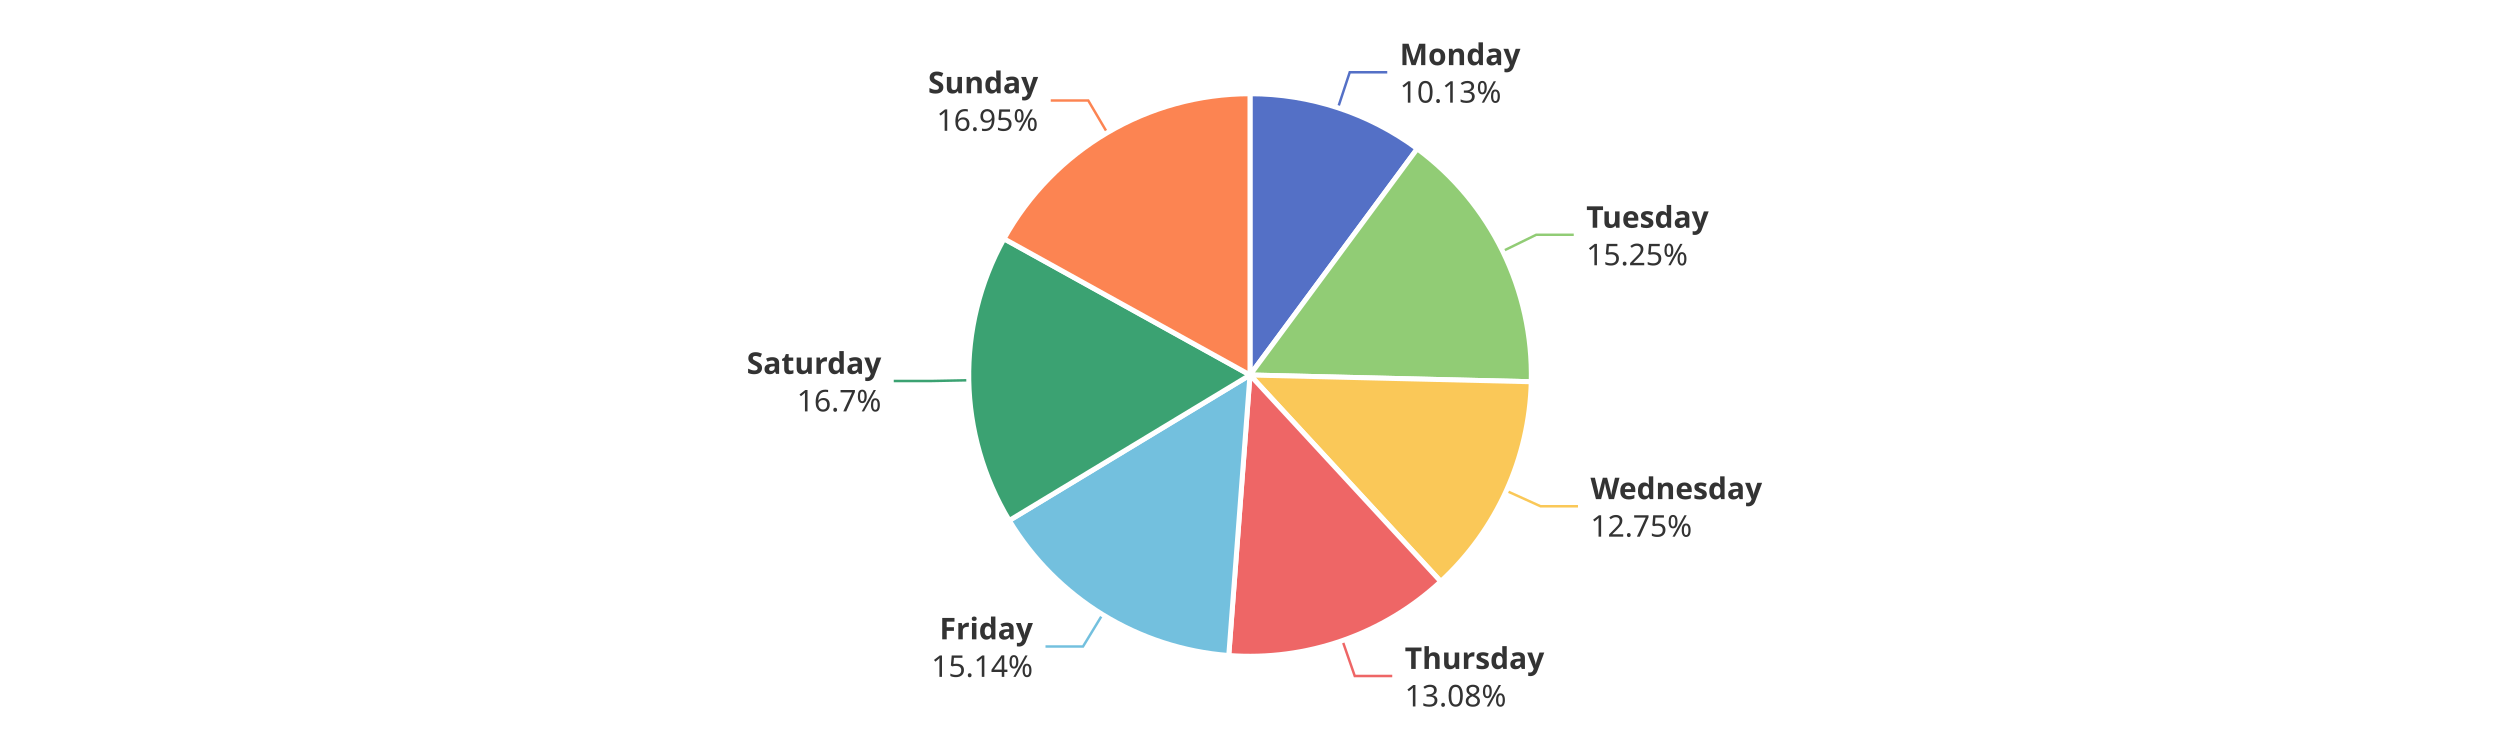
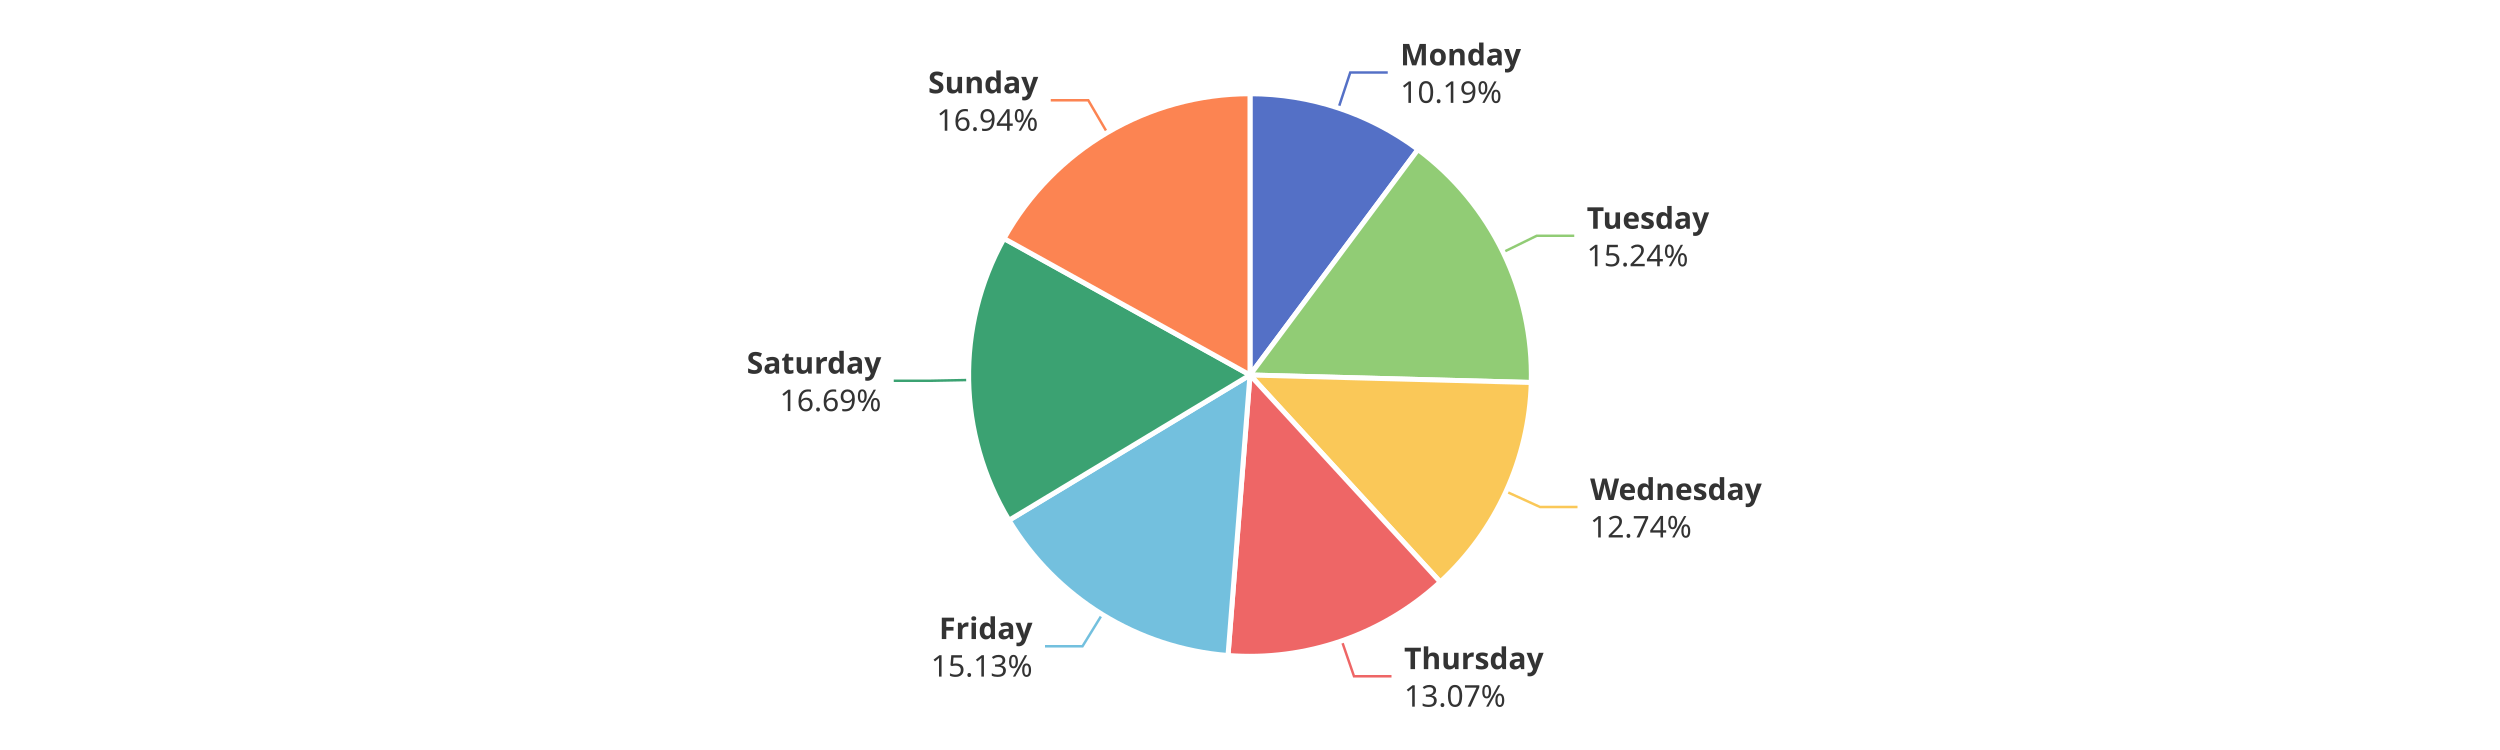
<svg xmlns="http://www.w3.org/2000/svg" width="1000" height="300" version="1.1" baseProfile="full" viewBox="0 0 1000 300">
  <rect width="1000" height="300" x="0" y="0" id="0" fill="#ffffff" />
-   <polyline points="535.2 43.1 539.9 28.9 554.9 28.9" fill="none" stroke="#5470c6" />
-   <polyline points="601 100.5 614.5 93.9 629.5 93.9" fill="none" stroke="#91cc75" />
-   <polyline points="602.5 196.3 616.2 202.5 631.2 202.5" fill="none" stroke="#fac858" />
-   <polyline points="537 256.3 541.9 270.4 556.9 270.4" fill="none" stroke="#ee6666" />
-   <polyline points="441 245.8 433.2 258.6 418.2 258.6" fill="none" stroke="#73c0de" />
-   <polyline points="387.5 152.1 372.5 152.4 357.5 152.4" fill="none" stroke="#3ba272" />
-   <polyline points="442.9 53.1 435.3 40.2 420.3 40.2" fill="none" stroke="#fc8452" />
-   <path d="M500 37.5A112.5 112.5 0 0 1 566.9 59.5L500 150Z" fill="#5470c6" stroke="#fff" stroke-width="2" stroke-linejoin="round" />
-   <path d="M566.9 59.5A112.5 112.5 0 0 1 612.5 152.7L500 150Z" fill="#91cc75" stroke="#fff" stroke-width="2" stroke-linejoin="round" />
-   <path d="M612.5 152.7A112.5 112.5 0 0 1 576.3 232.6L500 150Z" fill="#fac858" stroke="#fff" stroke-width="2" stroke-linejoin="round" />
-   <path d="M576.3 232.6A112.5 112.5 0 0 1 491.5 262.2L500 150Z" fill="#ee6666" stroke="#fff" stroke-width="2" stroke-linejoin="round" />
-   <path d="M491.5 262.2A112.5 112.5 0 0 1 403.7 208.2L500 150Z" fill="#73c0de" stroke="#fff" stroke-width="2" stroke-linejoin="round" />
-   <path d="M403.7 208.2A112.5 112.5 0 0 1 401.6 95.5L500 150Z" fill="#3ba272" stroke="#fff" stroke-width="2" stroke-linejoin="round" />
-   <path d="M401.6 95.5A112.5 112.5 0 0 1 500 37.5L500 150Z" fill="#fc8452" stroke="#fff" stroke-width="2" stroke-linejoin="round" />
-   <path d="M0 -15l42.8 0l0 30l-42.8 0Z" transform="translate(559.8946 28.9022)" fill="none" />
-   <text dominant-baseline="central" text-anchor="start" style="font-size:12px;font-family:sans-serif;font-weight:bold;" y="-7.5" transform="translate(559.8946 28.9022)" fill="#333" stroke="rgb(255,255,255)" stroke-width="2" paint-order="stroke" stroke-miterlimit="2">Monday</text>
-   <text dominant-baseline="central" text-anchor="start" style="font-size:12px;font-family:sans-serif;" y="7.5" transform="translate(559.8946 28.9022)" fill="#333" stroke="rgb(255,255,255)" stroke-width="2" paint-order="stroke" stroke-miterlimit="2">10.13%</text>
-   <path d="M0 -15l46.2 0l0 30l-46.2 0Z" transform="translate(634.5161 93.9437)" fill="none" />
-   <text dominant-baseline="central" text-anchor="start" style="font-size:12px;font-family:sans-serif;font-weight:bold;" y="-7.5" transform="translate(634.5161 93.9437)" fill="#333" stroke="rgb(255,255,255)" stroke-width="2" paint-order="stroke" stroke-miterlimit="2">Tuesday</text>
-   <text dominant-baseline="central" text-anchor="start" style="font-size:12px;font-family:sans-serif;" y="7.5" transform="translate(634.5161 93.9437)" fill="#333" stroke="rgb(255,255,255)" stroke-width="2" paint-order="stroke" stroke-miterlimit="2">15.25%</text>
-   <path d="M0 -15l63.6 0l0 30l-63.6 0Z" transform="translate(636.1874 202.5046)" fill="none" />
-   <text dominant-baseline="central" text-anchor="start" style="font-size:12px;font-family:sans-serif;font-weight:bold;" y="-7.5" transform="translate(636.1874 202.5046)" fill="#333" stroke="rgb(255,255,255)" stroke-width="2" paint-order="stroke" stroke-miterlimit="2">Wednesday</text>
-   <text dominant-baseline="central" text-anchor="start" style="font-size:12px;font-family:sans-serif;" y="7.5" transform="translate(636.1874 202.5046)" fill="#333" stroke="rgb(255,255,255)" stroke-width="2" paint-order="stroke" stroke-miterlimit="2">12.75%</text>
-   <path d="M0 -15l50.2 0l0 30l-50.2 0Z" transform="translate(561.9053 270.4168)" fill="none" />
-   <text dominant-baseline="central" text-anchor="start" style="font-size:12px;font-family:sans-serif;font-weight:bold;" y="-7.5" transform="translate(561.9053 270.4168)" fill="#333" stroke="rgb(255,255,255)" stroke-width="2" paint-order="stroke" stroke-miterlimit="2">Thursday</text>
-   <text dominant-baseline="central" text-anchor="start" style="font-size:12px;font-family:sans-serif;" y="7.5" transform="translate(561.9053 270.4168)" fill="#333" stroke="rgb(255,255,255)" stroke-width="2" paint-order="stroke" stroke-miterlimit="2">13.08%</text>
-   <path d="M-40.9 -15l40.9 0l0 30l-40.9 0Z" transform="translate(413.1766 258.5859)" fill="none" />
-   <text dominant-baseline="central" text-anchor="end" style="font-size:12px;font-family:sans-serif;font-weight:bold;" y="-7.5" transform="translate(413.1766 258.5859)" fill="#333" stroke="rgb(255,255,255)" stroke-width="2" paint-order="stroke" stroke-miterlimit="2">Friday</text>
-   <text dominant-baseline="central" text-anchor="end" style="font-size:12px;font-family:sans-serif;" y="7.5" transform="translate(413.1766 258.5859)" fill="#333" stroke="rgb(255,255,255)" stroke-width="2" paint-order="stroke" stroke-miterlimit="2">15.14%</text>
-   <path d="M-48.2 -15l48.2 0l0 30l-48.2 0Z" transform="translate(352.5227 152.4032)" fill="none" />
-   <text dominant-baseline="central" text-anchor="end" style="font-size:12px;font-family:sans-serif;font-weight:bold;" y="-7.5" transform="translate(352.5227 152.4032)" fill="#333" stroke="rgb(255,255,255)" stroke-width="2" paint-order="stroke" stroke-miterlimit="2">Saturday</text>
-   <text dominant-baseline="central" text-anchor="end" style="font-size:12px;font-family:sans-serif;" y="7.5" transform="translate(352.5227 152.4032)" fill="#333" stroke="rgb(255,255,255)" stroke-width="2" paint-order="stroke" stroke-miterlimit="2">16.7%</text>
-   <path d="M-40.9 -15l40.9 0l0 30l-40.9 0Z" transform="translate(415.2697 40.1536)" fill="none" />
-   <text dominant-baseline="central" text-anchor="end" style="font-size:12px;font-family:sans-serif;font-weight:bold;" y="-7.5" transform="translate(415.2697 40.1536)" fill="#333" stroke="rgb(255,255,255)" stroke-width="2" paint-order="stroke" stroke-miterlimit="2">Sunday</text>
-   <text dominant-baseline="central" text-anchor="end" style="font-size:12px;font-family:sans-serif;" y="7.5" transform="translate(415.2697 40.1536)" fill="#333" stroke="rgb(255,255,255)" stroke-width="2" paint-order="stroke" stroke-miterlimit="2">16.95%</text>
+   <polyline points="535.4 43.2 540.1 29 555.1 29" fill="none" stroke="#5470c6" />
+   <polyline points="601.2 100.9 614.7 94.3 629.7 94.3" fill="none" stroke="#91cc75" />
+   <polyline points="602.4 196.6 616 202.8 631 202.8" fill="none" stroke="#fac858" />
+   <polyline points="536.7 256.3 541.6 270.5 556.6 270.5" fill="none" stroke="#ee6666" />
+   <polyline points="440.9 245.7 433 258.5 418 258.5" fill="none" stroke="#73c0de" />
+   <polyline points="387.5 152 372.5 152.3 357.5 152.3" fill="none" stroke="#3ba272" />
+   <polyline points="442.9 53.1 435.3 40.1 420.3 40.1" fill="none" stroke="#fc8452" />
+   <path d="M500 37.5A112.5 112.5 0 0 1 567.2 59.8L500 150Z" fill="#5470c6" stroke="#fff" stroke-width="2" stroke-linejoin="round" />
+   <path d="M567.2 59.8A112.5 112.5 0 0 1 612.5 153L500 150Z" fill="#91cc75" stroke="#fff" stroke-width="2" stroke-linejoin="round" />
+   <path d="M612.5 153A112.5 112.5 0 0 1 576.1 232.8L500 150Z" fill="#fac858" stroke="#fff" stroke-width="2" stroke-linejoin="round" />
+   <path d="M576.1 232.8A112.5 112.5 0 0 1 491.2 262.2L500 150Z" fill="#ee6666" stroke="#fff" stroke-width="2" stroke-linejoin="round" />
+   <path d="M491.2 262.2A112.5 112.5 0 0 1 403.6 208.1L500 150Z" fill="#73c0de" stroke="#fff" stroke-width="2" stroke-linejoin="round" />
+   <path d="M403.6 208.1A112.5 112.5 0 0 1 401.6 95.4L500 150Z" fill="#3ba272" stroke="#fff" stroke-width="2" stroke-linejoin="round" />
+   <path d="M401.6 95.4A112.5 112.5 0 0 1 500 37.5L500 150Z" fill="#fc8452" stroke="#fff" stroke-width="2" stroke-linejoin="round" />
+   <path d="M0 -15l42.8 0l0 30l-42.8 0Z" transform="translate(560.1228 28.9776)" fill="none" />
+   <text dominant-baseline="central" text-anchor="start" style="font-size:12px;font-family:sans-serif;font-weight:bold;" y="-7.5" transform="translate(560.1228 28.9776)" fill="#333" stroke="rgb(255,255,255)" stroke-width="2" paint-order="stroke" stroke-miterlimit="2">Monday</text>
+   <text dominant-baseline="central" text-anchor="start" style="font-size:12px;font-family:sans-serif;" y="7.5" transform="translate(560.1228 28.9776)" fill="#333" stroke="rgb(255,255,255)" stroke-width="2" paint-order="stroke" stroke-miterlimit="2">10.19%</text>
+   <path d="M0 -15l46.2 0l0 30l-46.2 0Z" transform="translate(634.7092 94.3398)" fill="none" />
+   <text dominant-baseline="central" text-anchor="start" style="font-size:12px;font-family:sans-serif;font-weight:bold;" y="-7.5" transform="translate(634.7092 94.3398)" fill="#333" stroke="rgb(255,255,255)" stroke-width="2" paint-order="stroke" stroke-miterlimit="2">Tuesday</text>
+   <text dominant-baseline="central" text-anchor="start" style="font-size:12px;font-family:sans-serif;" y="7.5" transform="translate(634.7092 94.3398)" fill="#333" stroke="rgb(255,255,255)" stroke-width="2" paint-order="stroke" stroke-miterlimit="2">15.24%</text>
+   <path d="M0 -15l63.6 0l0 30l-63.6 0Z" transform="translate(636.0385 202.8329)" fill="none" />
+   <text dominant-baseline="central" text-anchor="start" style="font-size:12px;font-family:sans-serif;font-weight:bold;" y="-7.5" transform="translate(636.0385 202.8329)" fill="#333" stroke="rgb(255,255,255)" stroke-width="2" paint-order="stroke" stroke-miterlimit="2">Wednesday</text>
+   <text dominant-baseline="central" text-anchor="start" style="font-size:12px;font-family:sans-serif;" y="7.5" transform="translate(636.0385 202.8329)" fill="#333" stroke="rgb(255,255,255)" stroke-width="2" paint-order="stroke" stroke-miterlimit="2">12.74%</text>
+   <path d="M0 -15l50.2 0l0 30l-50.2 0Z" transform="translate(561.6404 270.5086)" fill="none" />
+   <text dominant-baseline="central" text-anchor="start" style="font-size:12px;font-family:sans-serif;font-weight:bold;" y="-7.5" transform="translate(561.6404 270.5086)" fill="#333" stroke="rgb(255,255,255)" stroke-width="2" paint-order="stroke" stroke-miterlimit="2">Thursday</text>
+   <text dominant-baseline="central" text-anchor="start" style="font-size:12px;font-family:sans-serif;" y="7.5" transform="translate(561.6404 270.5086)" fill="#333" stroke="rgb(255,255,255)" stroke-width="2" paint-order="stroke" stroke-miterlimit="2">13.07%</text>
+   <path d="M-40.9 -15l40.9 0l0 30l-40.9 0Z" transform="translate(413.0062 258.4808)" fill="none" />
+   <text dominant-baseline="central" text-anchor="end" style="font-size:12px;font-family:sans-serif;font-weight:bold;" y="-7.5" transform="translate(413.0062 258.4808)" fill="#333" stroke="rgb(255,255,255)" stroke-width="2" paint-order="stroke" stroke-miterlimit="2">Friday</text>
+   <text dominant-baseline="central" text-anchor="end" style="font-size:12px;font-family:sans-serif;" y="7.5" transform="translate(413.0062 258.4808)" fill="#333" stroke="rgb(255,255,255)" stroke-width="2" paint-order="stroke" stroke-miterlimit="2">15.13%</text>
+   <path d="M-48.2 -15l48.2 0l0 30l-48.2 0Z" transform="translate(352.5204 152.283)" fill="none" />
+   <text dominant-baseline="central" text-anchor="end" style="font-size:12px;font-family:sans-serif;font-weight:bold;" y="-7.5" transform="translate(352.5204 152.283)" fill="#333" stroke="rgb(255,255,255)" stroke-width="2" paint-order="stroke" stroke-miterlimit="2">Saturday</text>
+   <text dominant-baseline="central" text-anchor="end" style="font-size:12px;font-family:sans-serif;" y="7.5" transform="translate(352.5204 152.283)" fill="#333" stroke="rgb(255,255,255)" stroke-width="2" paint-order="stroke" stroke-miterlimit="2">16.69%</text>
+   <path d="M-40.9 -15l40.9 0l0 30l-40.9 0Z" transform="translate(415.3042 40.1332)" fill="none" />
+   <text dominant-baseline="central" text-anchor="end" style="font-size:12px;font-family:sans-serif;font-weight:bold;" y="-7.5" transform="translate(415.3042 40.1332)" fill="#333" stroke="rgb(255,255,255)" stroke-width="2" paint-order="stroke" stroke-miterlimit="2">Sunday</text>
+   <text dominant-baseline="central" text-anchor="end" style="font-size:12px;font-family:sans-serif;" y="7.5" transform="translate(415.3042 40.1332)" fill="#333" stroke="rgb(255,255,255)" stroke-width="2" paint-order="stroke" stroke-miterlimit="2">16.94%</text>
</svg>
